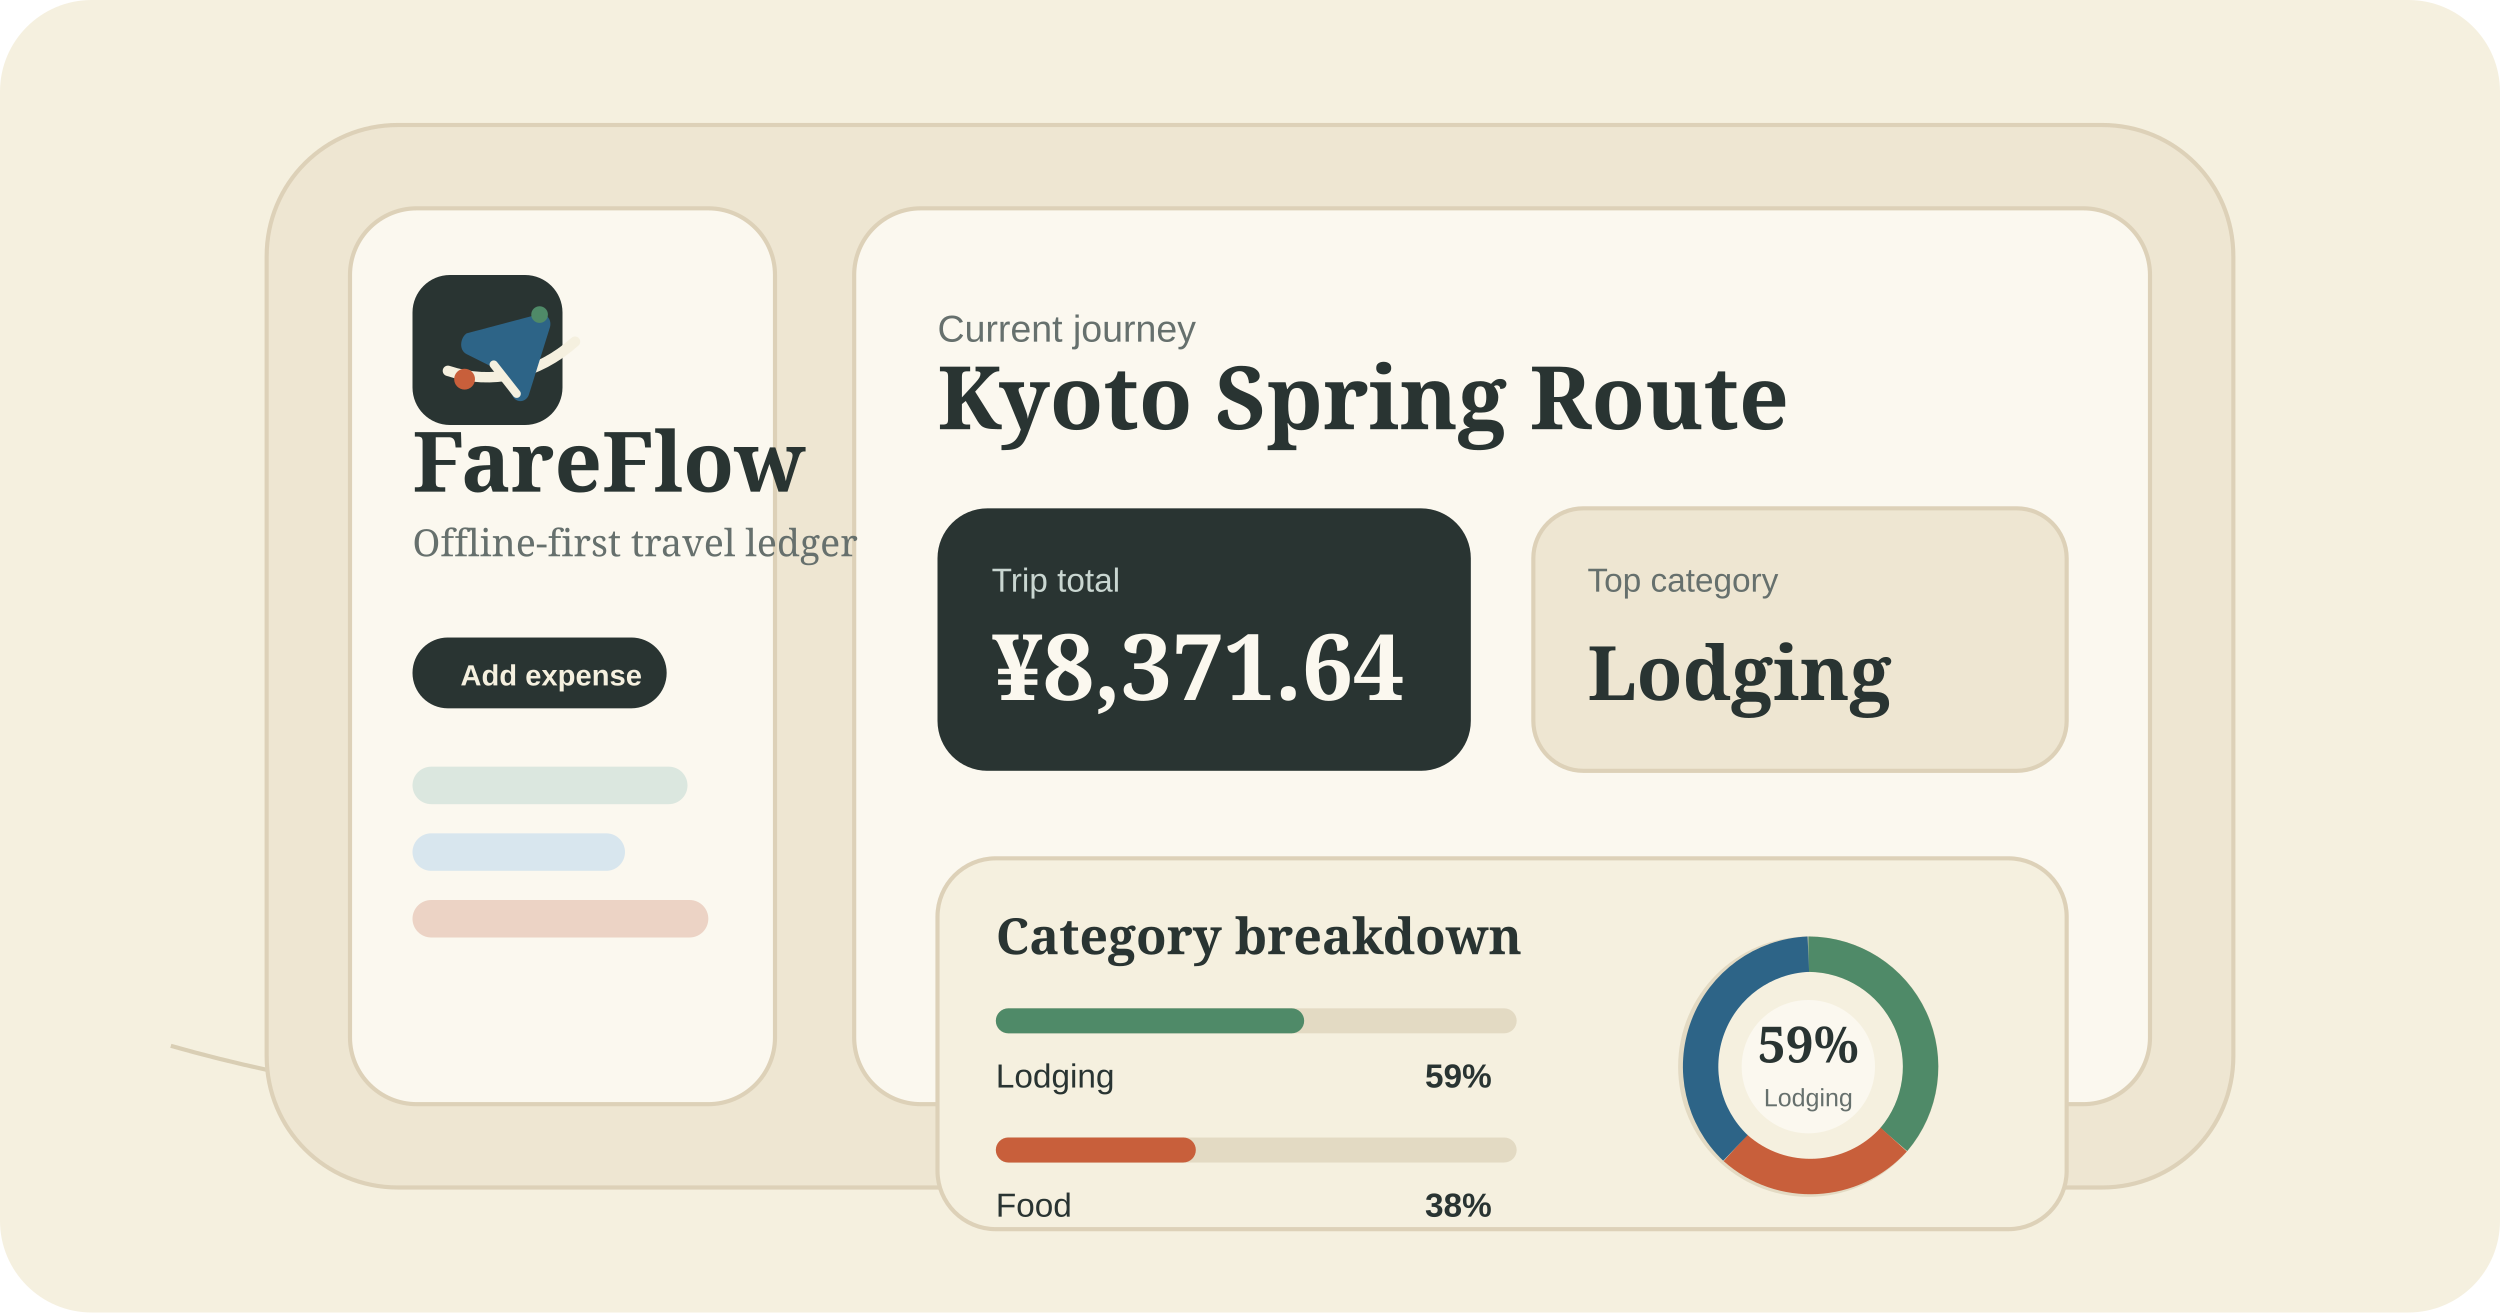
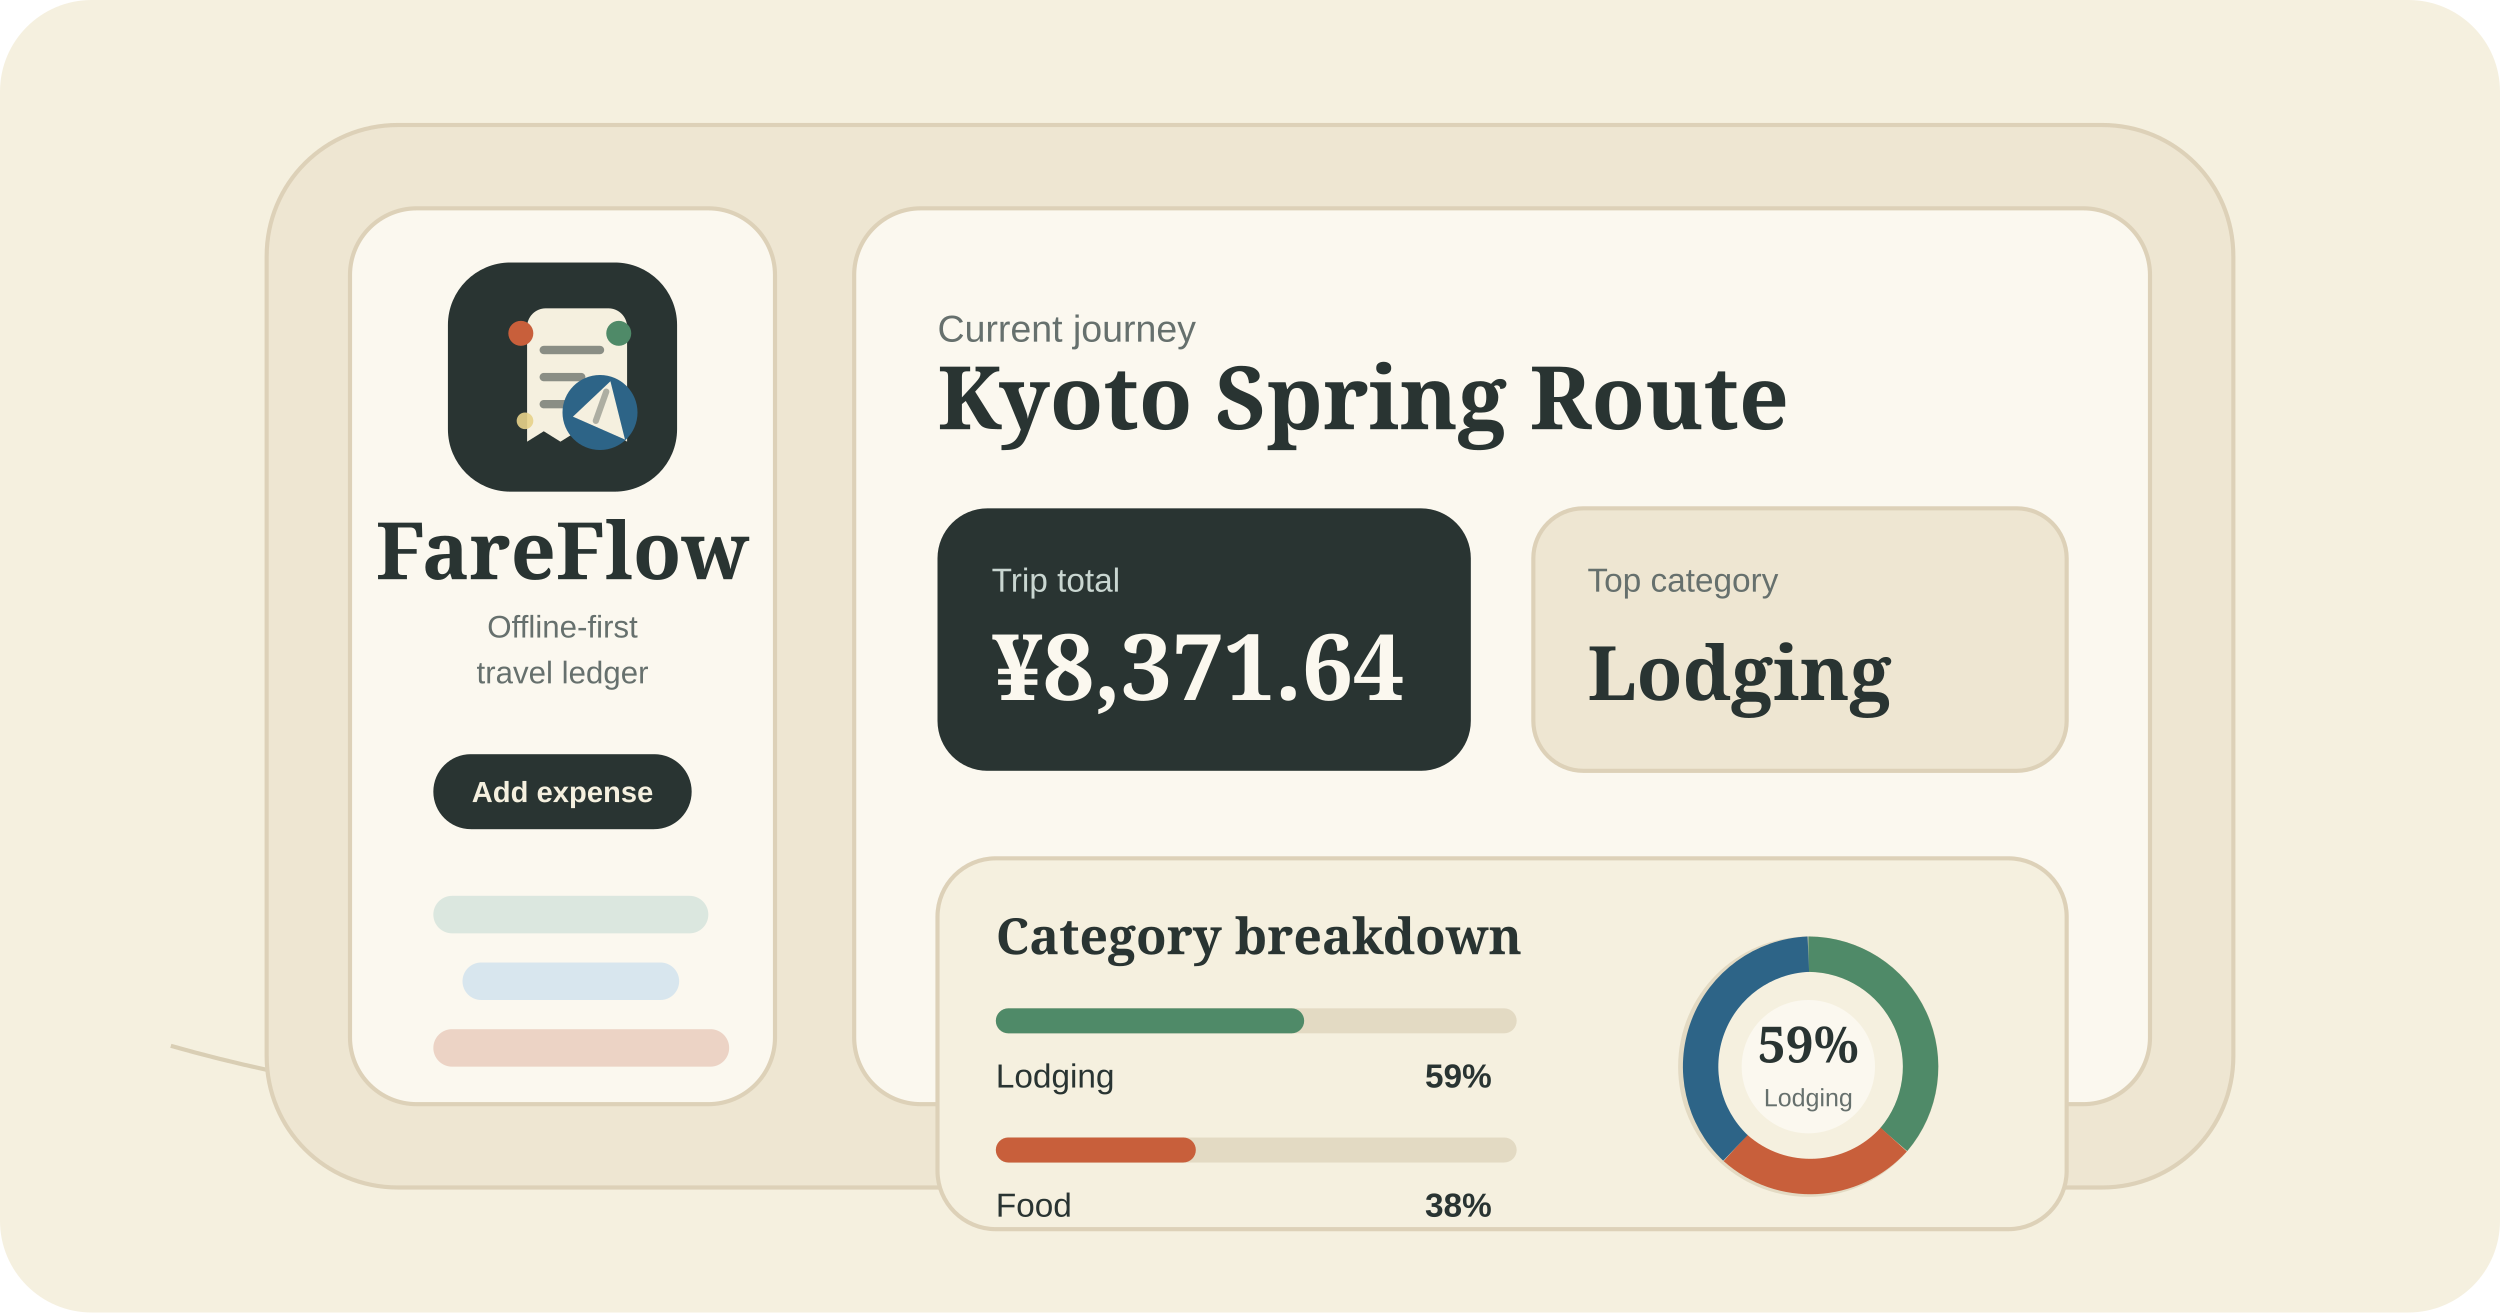
<svg xmlns="http://www.w3.org/2000/svg" viewBox="0 0 1200 630" role="img" aria-labelledby="title desc">
  <rect width="1200" height="630" rx="44" fill="#f5f0df" />
  <path d="M82 502c246 70 554 18 815-155" fill="none" stroke="#d9ceb4" stroke-width="2" />
  <path d="M128 123c0-35 28-63 63-63h818c35 0 63 28 63 63v384c0 35-28 63-63 63H191c-35 0-63-28-63-63z" fill="#eee6d2" stroke="#ddd1b8" stroke-width="2" />
  <rect x="168" y="100" width="204" height="430" rx="32" fill="#fbf8ef" stroke="#ddd1b8" stroke-width="2" />
  <rect x="410" y="100" width="622" height="430" rx="32" fill="#fbf8ef" stroke="#ddd1b8" stroke-width="2" />
-   <g transform="translate(198 132)">
-     <rect width="72" height="72" rx="18" fill="#293432" />
-     <path d="M17 46c21 7 43 2 61-14" fill="none" stroke="#f5f0df" stroke-width="5" stroke-linecap="round" />
-     <path d="M26 28l34-9c4-1 7 2 6 6L56 57c-1 4-6 5-8 1l-8-13-14-7c-4-2-3-8 0-10z" fill="#2d6487" />
-     <path d="M39 43l11 14" fill="none" stroke="#f5f0df" stroke-width="4" stroke-linecap="round" />
-     <circle cx="25" cy="50" r="5" fill="#c85f3b" />
-     <circle cx="61" cy="19" r="4" fill="#4f8a68" />
+   <g transform="translate(215 126)">
+     <rect width="110" height="110" rx="30" fill="#293432" />
+     <path d="M33 22h44c5 0 9 4 9 9v55l-8-5-8 5-8-5-8 5-8-5-8 5V31c0-5 4-9 9-9z" fill="#f5f0df" />
+     <path d="M46 42h27M46 55h18M46 68h22" fill="none" stroke="#293432" stroke-width="4" stroke-linecap="round" opacity=".52" />
+     <circle cx="73" cy="72" r="18" fill="#2d6487" />
+     <path d="M78 57l7 28-25-11z" fill="#f5f0df" />
+     <path d="M76 62l-5 14" fill="none" stroke="#293432" stroke-width="3" stroke-linecap="round" opacity=".35" />
+     <circle cx="35" cy="34" r="6" fill="#c85f3b" />
+     <circle cx="82" cy="34" r="6" fill="#4f8a68" />
+     <circle cx="37" cy="76" r="4" fill="#e7d18a" opacity=".9" />
  </g>
-   <text x="198" y="236" fill="#293432" font-family="Georgia, serif" font-size="40" font-weight="700">FareFlow</text>
-   <text x="198" y="267" fill="#66706d" font-family="Georgia, serif" font-size="18">Offline-first travel ledger</text>
-   <rect x="198" y="306" width="122" height="34" rx="17" fill="#293432" />
-   <text x="221" y="329" fill="#f5f0df" font-family="Arial, sans-serif" font-size="14" font-weight="700">Add expense</text>
-   <rect x="198" y="368" width="132" height="18" rx="9" fill="#dbe7df" />
-   <rect x="198" y="400" width="102" height="18" rx="9" fill="#d8e6ee" />
-   <rect x="198" y="432" width="142" height="18" rx="9" fill="#ecd3c5" />
+   <text x="270" y="278" text-anchor="middle" fill="#293432" font-family="Georgia, serif" font-size="38" font-weight="700">FareFlow</text>
+   <text x="270" y="306" text-anchor="middle" fill="#66706d" font-family="Arial, sans-serif" font-size="15">Offline-first</text>
+   <text x="270" y="328" text-anchor="middle" fill="#66706d" font-family="Arial, sans-serif" font-size="15">travel ledger</text>
+   <rect x="208" y="362" width="124" height="36" rx="18" fill="#293432" />
+   <text x="270" y="385" text-anchor="middle" fill="#f5f0df" font-family="Arial, sans-serif" font-size="14" font-weight="700">Add expense</text>
+   <rect x="208" y="430" width="132" height="18" rx="9" fill="#dbe7df" />
+   <rect x="222" y="462" width="104" height="18" rx="9" fill="#d8e6ee" />
+   <rect x="208" y="494" width="142" height="18" rx="9" fill="#ecd3c5" />
  <g transform="translate(450 132)">
    <text x="0" y="32" fill="#66706d" font-family="Arial, sans-serif" font-size="18">Current journey</text>
    <text x="0" y="74" fill="#293432" font-family="Georgia, serif" font-size="42" font-weight="700">Kyoto Spring Route</text>
    <rect y="112" width="256" height="126" rx="24" fill="#293432" />
    <text x="26" y="152" fill="#c9d6d1" font-family="Arial, sans-serif" font-size="16">Trip total</text>
    <text x="26" y="204" fill="#fbf8ef" font-family="Georgia, serif" font-size="44" font-weight="700">¥8,371.64</text>
    <rect x="286" y="112" width="256" height="126" rx="24" fill="#eee6d2" stroke="#ddd1b8" stroke-width="2" />
    <text x="312" y="152" fill="#66706d" font-family="Arial, sans-serif" font-size="16">Top category</text>
    <text x="312" y="204" fill="#293432" font-family="Georgia, serif" font-size="36" font-weight="700">Lodging</text>
    <rect y="280" width="542" height="178" rx="28" fill="#f5f0df" stroke="#ddd1b8" stroke-width="2" />
    <text x="28" y="326" fill="#293432" font-family="Georgia, serif" font-size="24" font-weight="700">Category breakdown</text>
    <g transform="translate(346 308)">
      <circle cx="72" cy="72" r="54" fill="none" stroke="#e3dac3" stroke-width="17" />
      <path d="M72 18a54 54 0 0 1 41 89" fill="none" stroke="#4f8a68" stroke-width="17" />
      <path d="M113 107a54 54 0 0 1-76 4" fill="none" stroke="#c85f3b" stroke-width="17" />
      <path d="M37 111a54 54 0 0 1 35-93" fill="none" stroke="#2d6487" stroke-width="17" />
      <circle cx="72" cy="72" r="32" fill="#fbf8ef" />
      <text x="72" y="70" text-anchor="middle" fill="#293432" font-family="Georgia, serif" font-size="24" font-weight="700">59%</text>
      <text x="72" y="91" text-anchor="middle" fill="#66706d" font-family="Arial, sans-serif" font-size="12">Lodging</text>
    </g>
    <g transform="translate(28 352)">
      <rect width="250" height="12" rx="6" fill="#e3dac3" />
      <rect width="148" height="12" rx="6" fill="#4f8a68" />
      <text y="38" fill="#293432" font-family="Arial, sans-serif" font-size="16">Lodging</text>
      <text x="206" y="38" fill="#293432" font-family="Arial, sans-serif" font-size="16" font-weight="700">59%</text>
      <rect y="62" width="250" height="12" rx="6" fill="#e3dac3" />
      <rect y="62" width="96" height="12" rx="6" fill="#c85f3b" />
      <text y="100" fill="#293432" font-family="Arial, sans-serif" font-size="16">Food</text>
      <text x="206" y="100" fill="#293432" font-family="Arial, sans-serif" font-size="16" font-weight="700">38%</text>
    </g>
  </g>
</svg>
